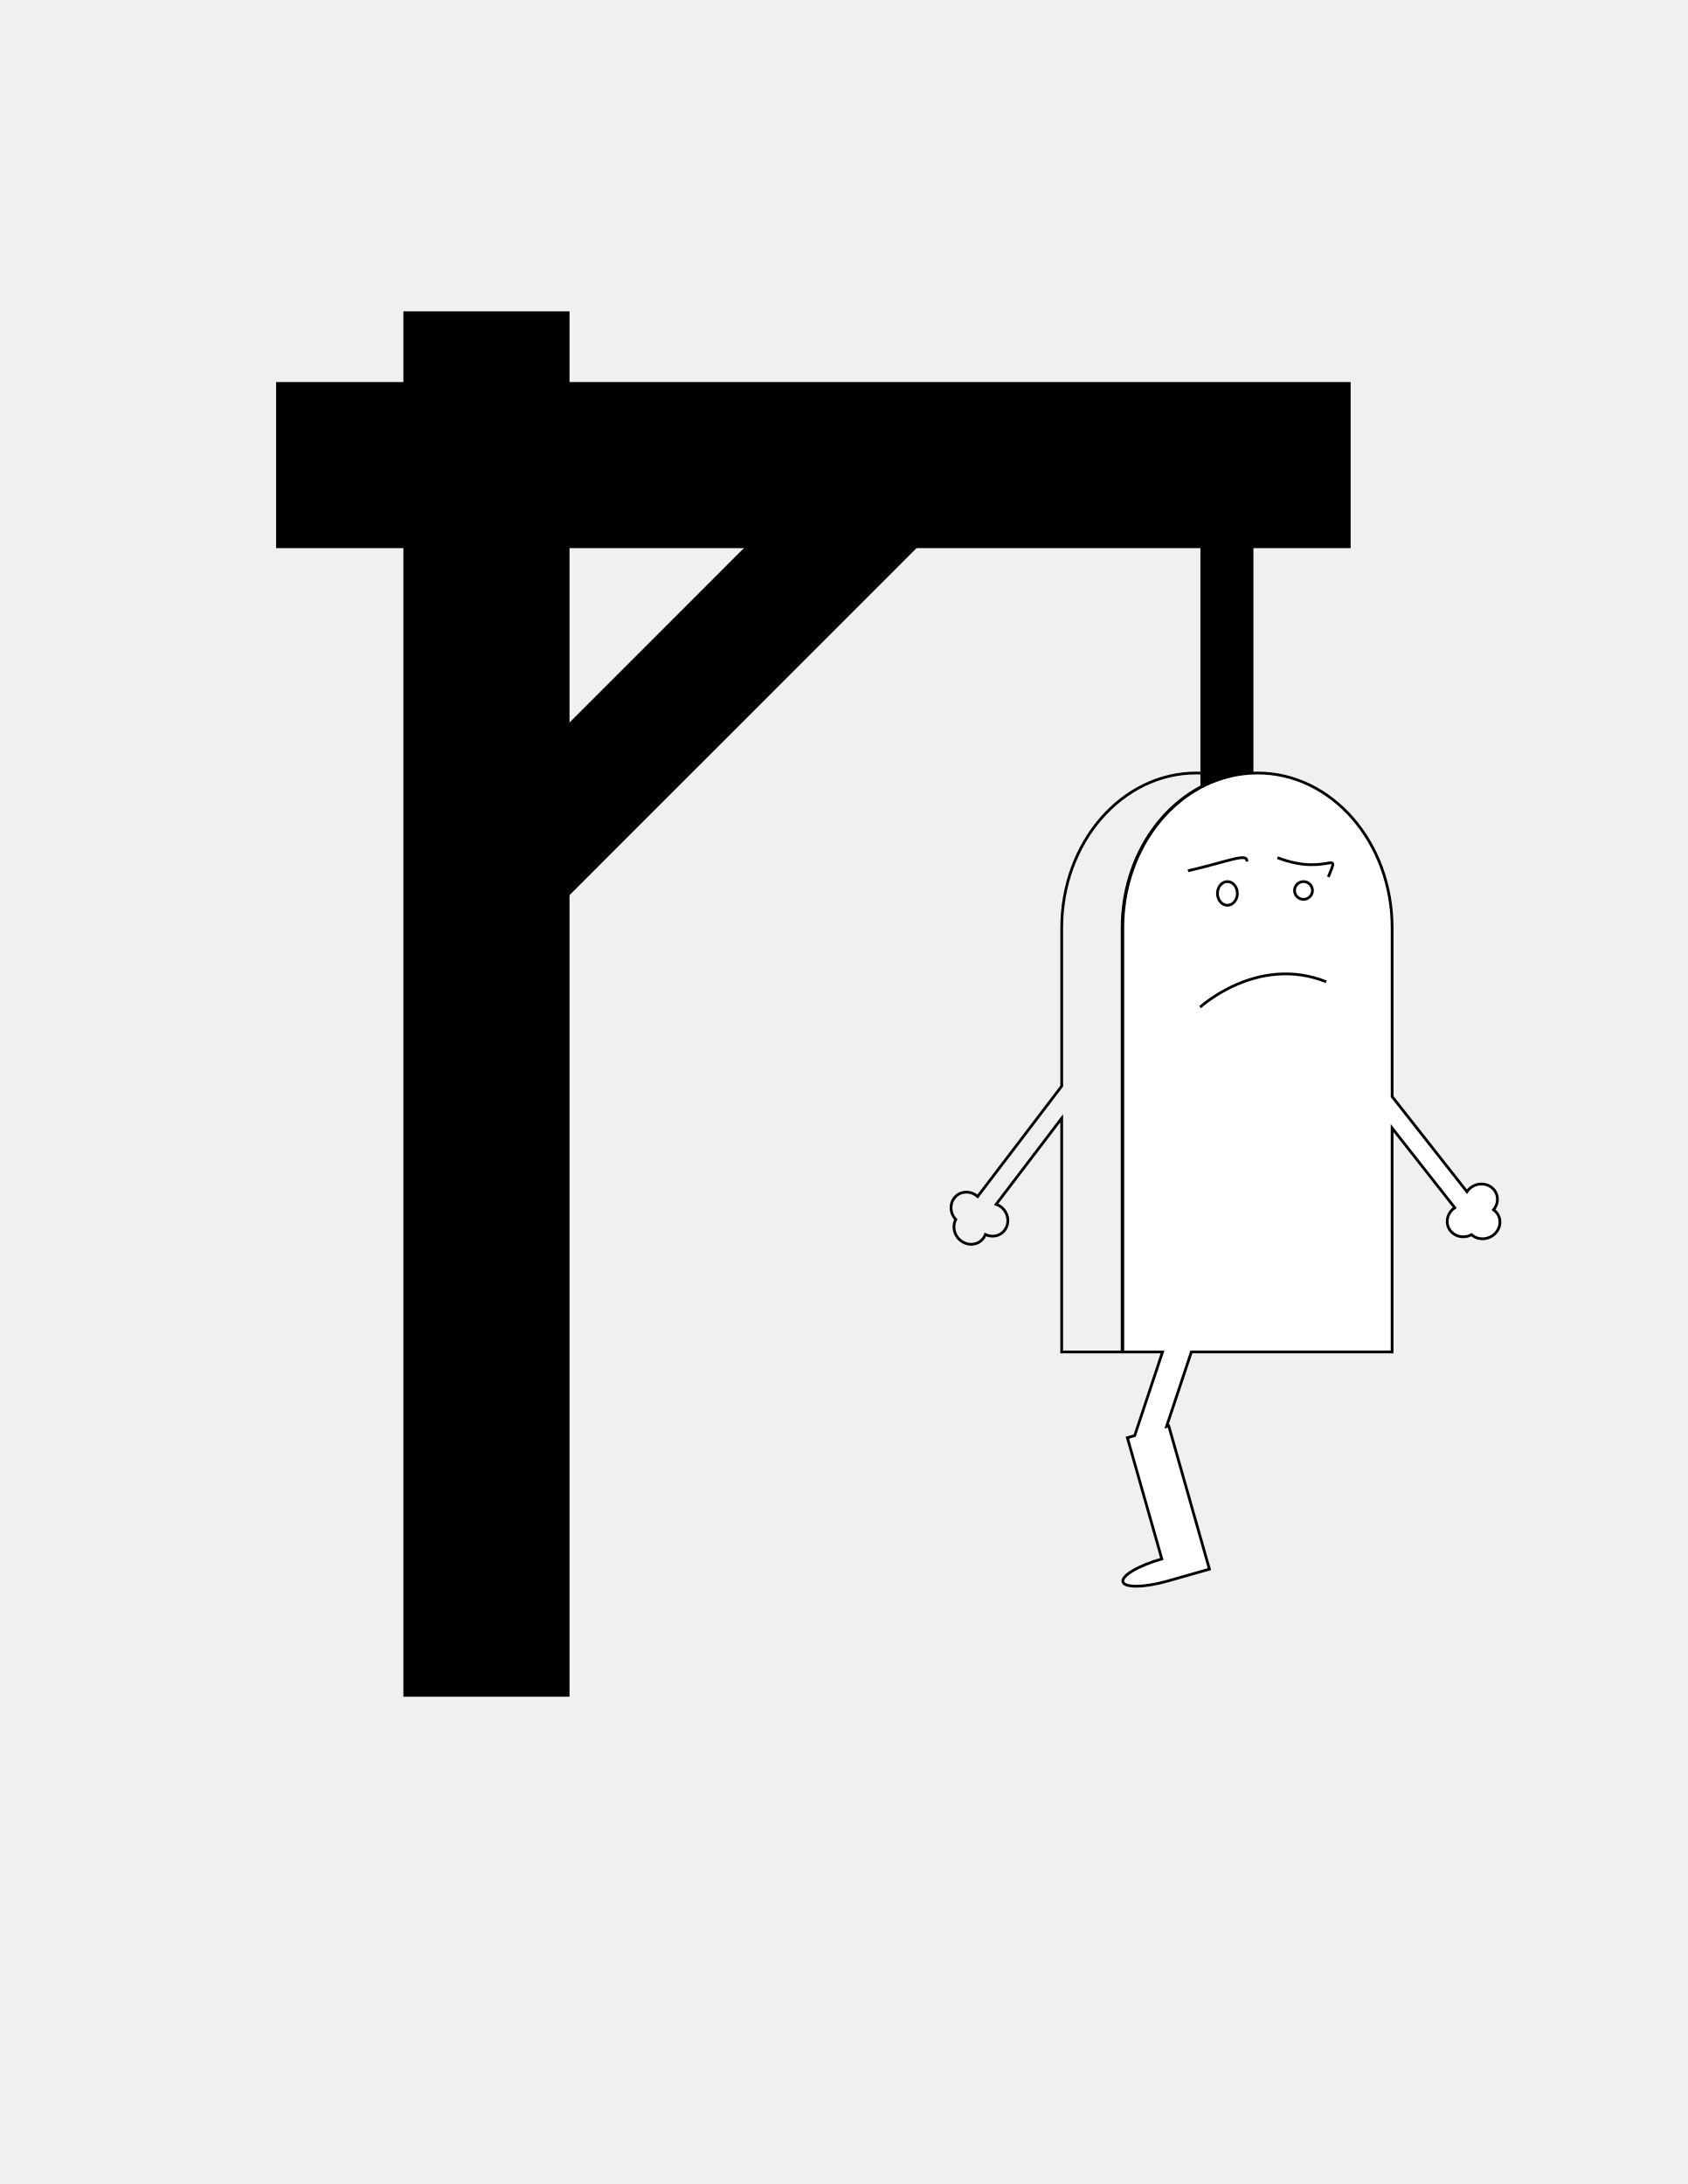
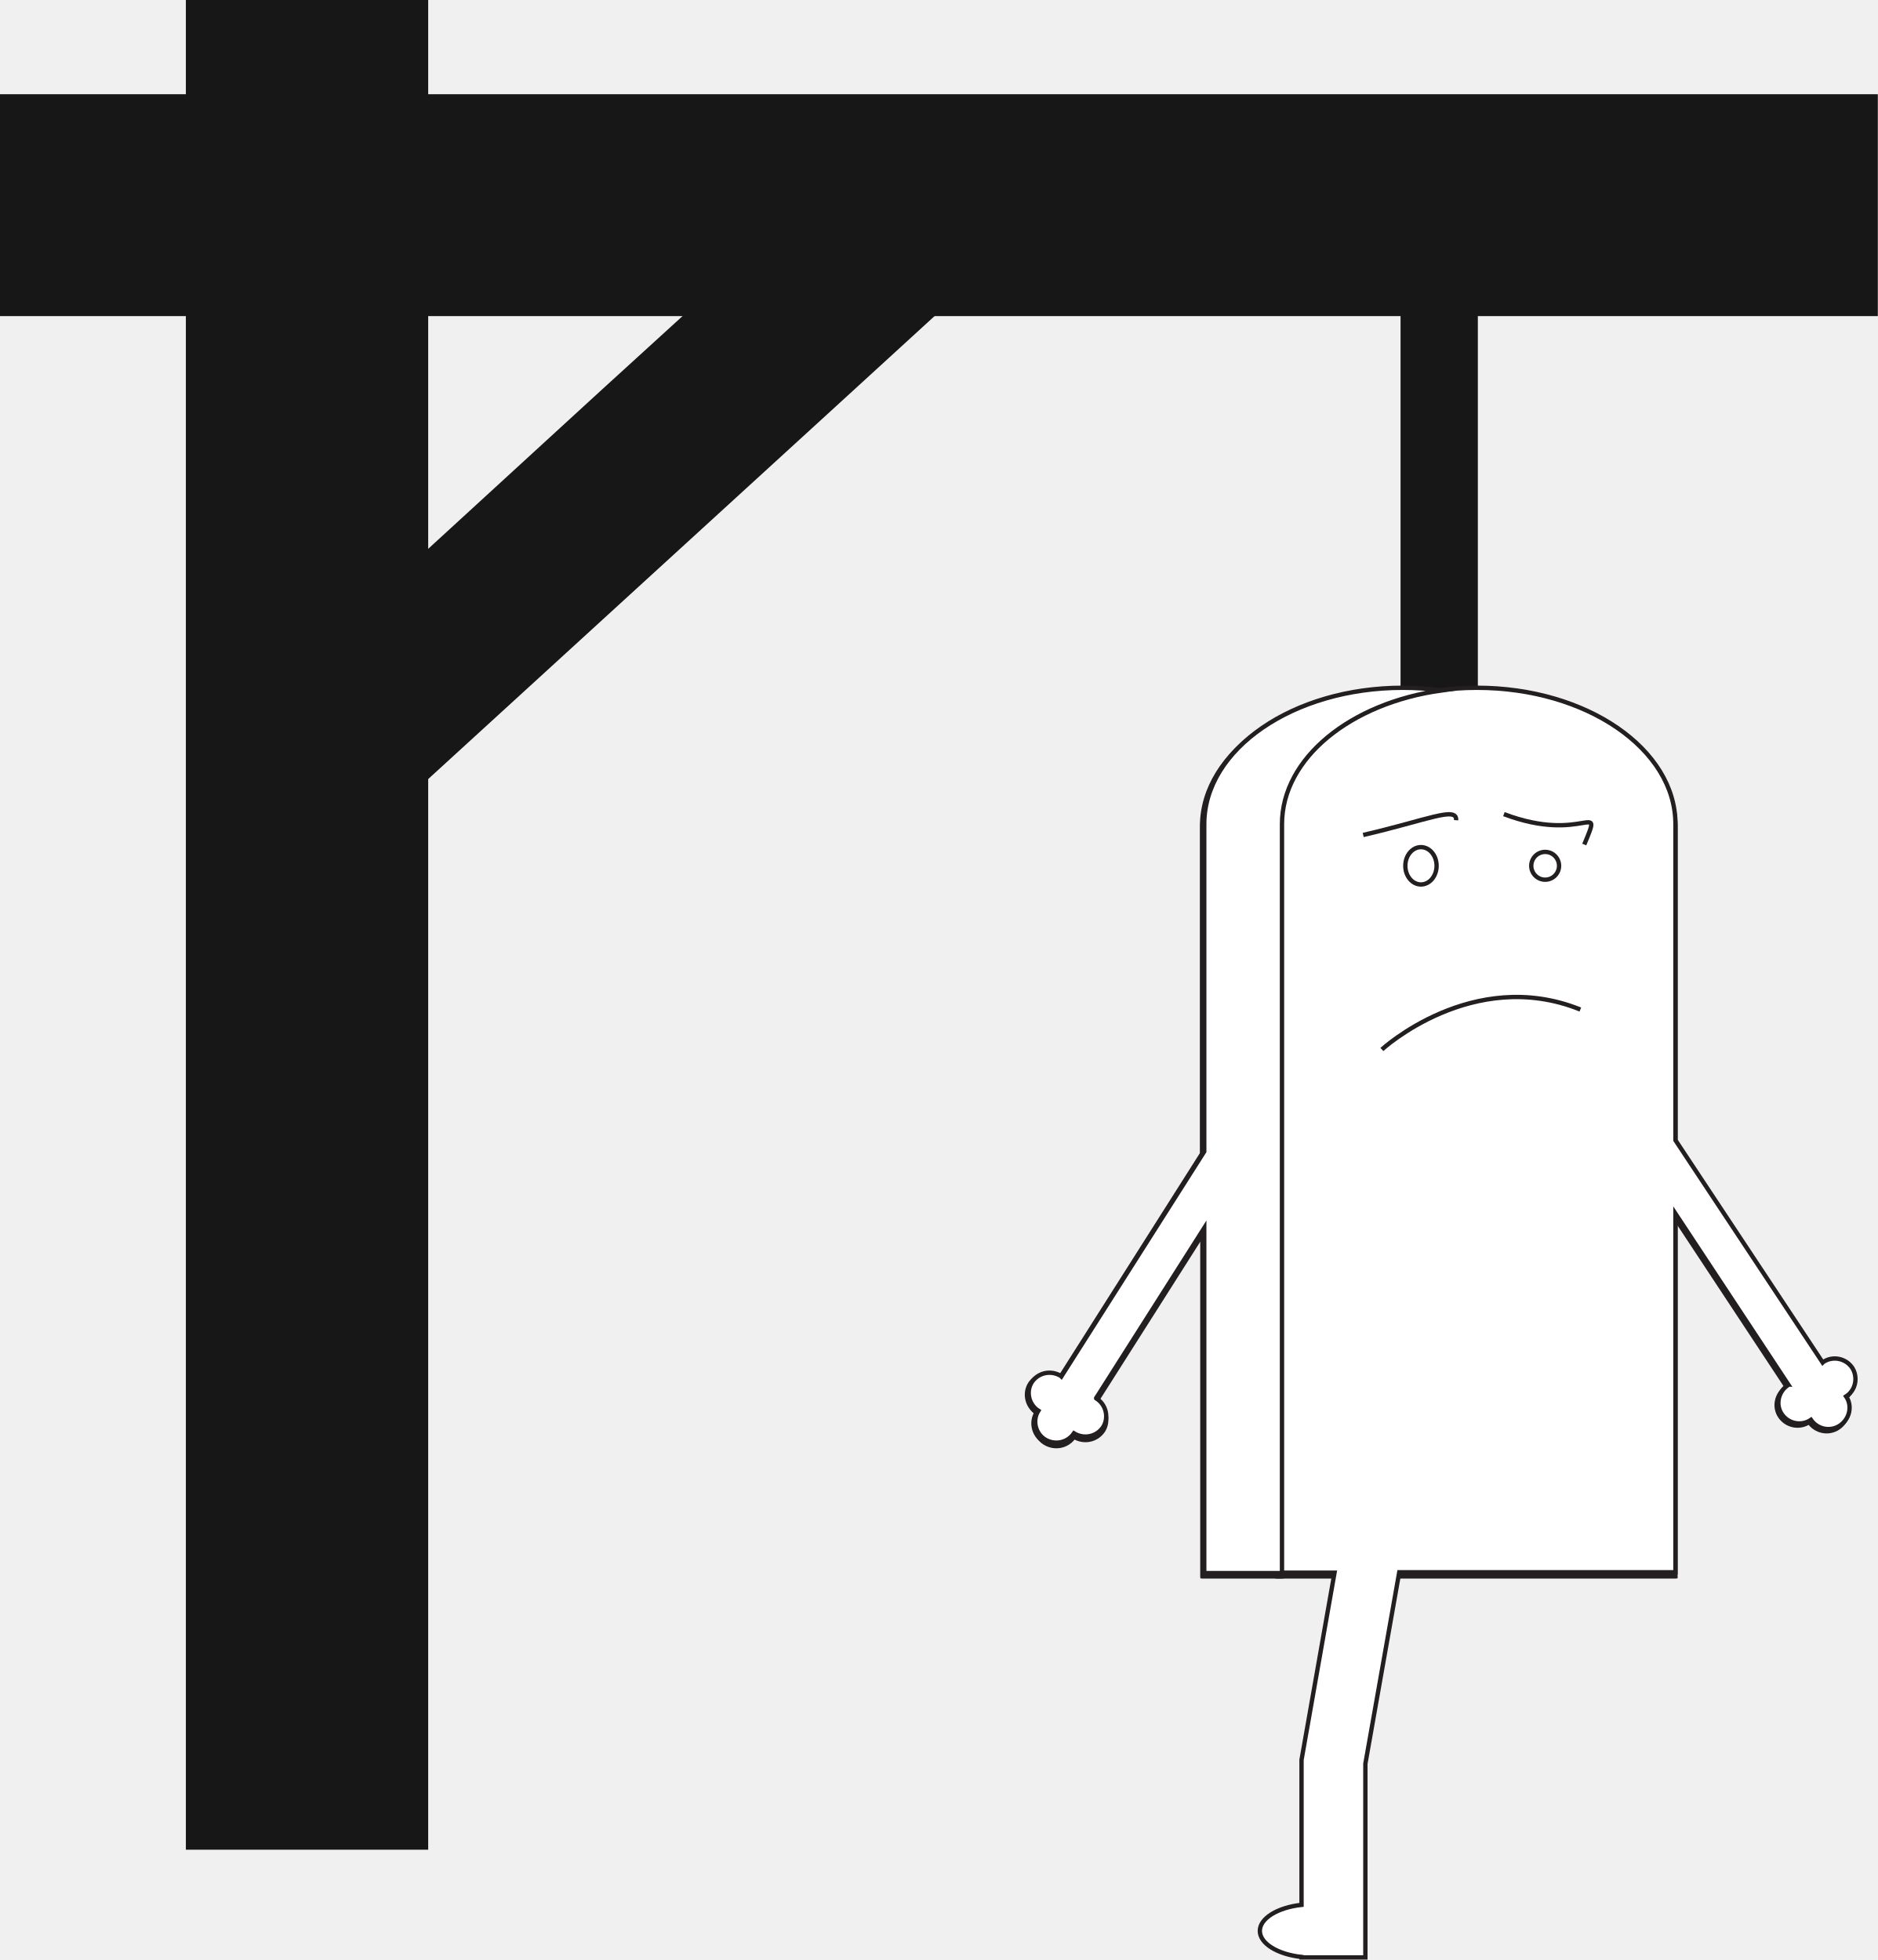
- <svg xmlns="http://www.w3.org/2000/svg" version="1.1" id="Layer_1" x="0px" y="0px" viewBox="0 0 612 792" style="enable-background:new 0 0 612 792;" xml:space="preserve">
+ <svg xmlns="http://www.w3.org/2000/svg" version="1.1" id="Layer_2_00000142874777239171259760000014380221700348206261_" x="0px" y="0px" viewBox="0 0 432.4 451.4" style="enable-background:new 0 0 432.4 451.4;" xml:space="preserve">
  <style type="text/css">
- 	.st0{fill:#FFFFFF;stroke:#000000;stroke-miterlimit:10;}
- 	.st1{fill:none;stroke:#000000;stroke-miterlimit:10;}
+ 	.st0{fill:#171717;}
+ 	.st1{fill:#FFFFFF;stroke:#231F20;stroke-miterlimit:10;}
+ 	.st2{fill:none;stroke:#231F20;stroke-miterlimit:10;}
</style>
-   <path d="M454.48,198.77v121.75c0,5.31-4.31,9.61-9.61,9.61s-9.61-4.31-9.61-9.61V198.77c0-3.68,2.06-6.88,5.11-8.48  c1.35-0.72,2.87-1.13,4.5-1.13C450.18,189.16,454.48,193.47,454.48,198.77z" />
-   <path class="st0" d="M543.4,440.94c-0.41-0.93-1.07-1.67-1.85-2.23c1.39-1.67,1.85-3.96,0.95-5.99c-1.29-2.91-4.84-4.17-7.92-2.8  c-1.14,0.5-2.03,1.3-2.67,2.24l-27.13-34.49V336.5c0-31.02-21.86-56.18-48.83-56.18c-3.77,0-7.44,0.49-10.96,1.42  c-21.69,5.72-37.87,28.07-37.87,54.76v153.77h14.41l-10.1,30.35l-2.65,0.75l12.49,43.97c-0.04,0.01-0.08,0.02-0.12,0.03  c-8.35,2.37-14.61,6.08-13.99,8.28c0.63,2.2,7.9,2.07,16.25-0.31c0.04-0.01,0.08-0.02,0.12-0.04l0,0l15-4.26l-14.75-51.94  l-0.81,0.23l9.01-27.07h72.79v-81.18l22.71,28.87c-2.39,1.6-3.41,4.62-2.27,7.2c1.29,2.91,4.84,4.17,7.92,2.8  c0.15-0.07,0.27-0.16,0.41-0.23c1.69,1.53,4.27,1.99,6.59,0.96C543.24,447.32,544.69,443.85,543.4,440.94z" />
-   <polygon points="341.32,189.78 312.03,219.08 197.51,333.61 197.51,271.01 249.43,219.08 278.72,189.78 " />
+   <path class="st0" d="M340.3,72.8V176c0,4.5-4,8.1-8.9,8.1s-8.9-3.6-8.9-8.1V72.8c0-3.1,1.9-5.8,4.7-7.2c1.2-0.6,2.7-1,4.2-1  C336.4,64.7,340.3,68.3,340.3,72.8L340.3,72.8z" />
+   <polygon class="st0" points="223.5,65.2 196.4,90 90.2,187.1 90.2,134.1 138.3,90 165.5,65.2 " />
+   <polygon class="st0" points="86,21.7 82.2,21.7 0,21.7 0,72.8 82.2,72.8 86,72.8 170.1,72.8 237.8,72.8 376.9,72.8 432.4,72.8   432.4,21.7 " />
+   <polygon class="st0" points="98.6,179.5 98.6,426 42.8,426 42.8,72.8 42.8,21.7 42.8,0 98.6,0 98.6,21.7 98.6,72.8 98.6,133.1 " />
  <g>
-     <polygon points="177.64,138.54 174.23,138.54 100.12,138.54 100.12,198.77 174.23,198.77 177.64,198.77 253.39,198.77    314.4,198.77 439.76,198.77 489.73,198.77 489.73,138.54  " />
-     <polygon points="206.5,324.63 206.5,615.29 146.26,615.29 146.26,198.77 146.26,138.54 146.26,112.91 206.5,112.91 206.5,138.54    206.5,198.77 206.5,269.85  " />
+     <g>
+       <path class="st1" d="M339.8,159.1c-25.2,0-45.7,14.1-45.7,31.4V363h91.4V190.5C385.5,173.2,365.1,159.1,339.8,159.1L339.8,159.1    L339.8,159.1z" />
+       <path class="st1" d="M331.6,159.7c-2.9-0.4-5.9-0.6-9-0.6c-25.2,0-45.7,14.1-45.7,31.4V363h17.9V190.5    C294.9,175.3,310.7,162.6,331.6,159.7L331.6,159.7L331.6,159.7z" />
+     </g>
+     <path class="st1" d="M313.6,193c14.7-3.4,21.6-6.7,21.4-3.4" />
+     <path class="st1" d="M346,188.3c18.5,7,23-3.8,18.5,7" />
+     <ellipse class="st1" cx="355.5" cy="200.1" rx="3.2" ry="3.2" />
+     <path class="st1" d="M318,242.5c0,0,20.9-19.2,45.7-9.2" />
+     <ellipse class="st1" cx="327" cy="200.1" rx="3.6" ry="4.3" />
  </g>
-   <path class="st1" d="M433.8,280.32c-26.97,0-48.83,25.15-48.83,56.18v57.37l-30.48,40.02c-2.15-1.91-5.33-2.15-7.54-0.39  c-2.5,1.98-2.82,5.73-0.72,8.37c0.1,0.13,0.22,0.22,0.33,0.34c-1.06,2.02-0.86,4.63,0.72,6.62c2.1,2.64,5.82,3.18,8.32,1.2  c0.8-0.63,1.34-1.45,1.69-2.35c1.97,0.93,4.3,0.8,6.04-0.58c2.5-1.98,2.82-5.73,0.72-8.37c-0.77-0.97-1.77-1.64-2.84-2.02  l23.75-31.19v84.75h21.92V336.5c0-26.68,16.16-49.01,37.84-54.75C441.21,280.83,437.55,280.32,433.8,280.32z" />
-   <path class="st0" d="M430.75,315.78c14.7-3.36,21.63-6.72,21.37-3.36" />
-   <path class="st0" d="M463.17,311.03c18.47,6.99,23-3.83,18.47,6.99" />
-   <ellipse class="st0" cx="445.05" cy="323.99" rx="3.61" ry="4.29" />
-   <ellipse class="st0" cx="472.64" cy="322.92" rx="3.25" ry="3.22" />
-   <path class="st0" d="M435.14,365.24c0,0,20.86-19.16,45.74-9.21" />
+   <g>
+     <g>
+       <path class="st1" d="M339.9,159.1c-25.2,0-45.7,14.1-45.7,31.4V363h91.4V190.5C385.6,173.2,365.2,159.1,339.9,159.1L339.9,159.1    L339.9,159.1z" />
+       <path class="st1" d="M331.7,159.7c-2.9-0.4-5.9-0.6-9-0.6c-25.2,0-45.7,14.1-45.7,31.4V363H295V190.5    C295,175.3,310.8,162.6,331.7,159.7L331.7,159.7L331.7,159.7z" />
+     </g>
+     <path class="st1" d="M313.6,193c14.7-3.4,21.6-6.7,21.4-3.4" />
+     <path class="st1" d="M346.1,188.3c18.5,7,23-3.8,18.5,7" />
+     <ellipse class="st1" cx="355.5" cy="200.1" rx="3.2" ry="3.2" />
+     <path class="st1" d="M318,242.5c0,0,20.9-19.2,45.7-9.2" />
+     <ellipse class="st1" cx="327" cy="200.1" rx="3.6" ry="4.3" />
+   </g>
+   <path class="st2" d="M340.1,159.1c-25.2,0-45.7,14.1-45.7,31.4V363h91.4V190.5C385.8,173.2,365.3,159.1,340.1,159.1L340.1,159.1  L340.1,159.1z" />
+   <path class="st1" d="M313.8,193c14.7-3.4,21.6-6.7,21.4-3.4" />
+   <path class="st1" d="M346.3,188.3c18.5,7,23-3.8,18.5,7" />
+   <ellipse class="st1" cx="355.7" cy="200.1" rx="3.2" ry="3.2" />
+   <path class="st1" d="M318.2,242.5c0,0,20.9-19.2,45.7-9.2" />
+   <ellipse class="st1" cx="327.2" cy="200.1" rx="3.6" ry="4.3" />
+   <path class="st1" d="M322.9,159.1c-25.2,0-45.7,14.1-45.7,31.4V266l-32.8,51.8c0,0-0.1-0.1-0.1-0.1c-2.3-1.4-5.2-0.8-6.7,1.4  c-1.4,2.2-0.7,5.2,1.5,6.6c-1.4,2.2-0.7,5.2,1.5,6.6c2.3,1.4,5.2,0.8,6.7-1.4c2.3,1.4,5.2,0.8,6.7-1.4c1.4-2.2,0.7-5.2-1.5-6.6  c-0.1,0-0.1,0-0.1-0.1l24.9-39.2V363h17.9V190.5c0-15.2,15.8-27.9,36.8-30.8C329,159.4,326,159.1,322.9,159.1L322.9,159.1  L322.9,159.1z" />
+   <path class="st1" d="M426,315.5c-1.5-2.2-4.5-2.8-6.7-1.3c0,0-0.1,0.1-0.1,0.1L385.3,263v-72.8c0-17.3-20.5-31.4-45.7-31.4  S294,172.9,294,190.2v172.4h91.4v-82.6l26,39.4c0,0-0.1,0-0.1,0.1c-2.2,1.5-2.9,4.5-1.4,6.7c1.5,2.2,4.5,2.8,6.7,1.3  c1.5,2.2,4.5,2.8,6.7,1.3s2.9-4.5,1.4-6.7C426.8,320.7,427.5,317.7,426,315.5L426,315.5L426,315.5z" />
+   <path class="st1" d="M313.4,192.8c14.7-3.4,21.6-6.7,21.4-3.4" />
+   <path class="st1" d="M345.8,188c18.5,7,23-3.8,18.5,7" />
+   <ellipse class="st1" cx="355.3" cy="199.9" rx="3.2" ry="3.2" />
+   <path class="st1" d="M317.8,242.2c0,0,20.9-19.2,45.7-9.2" />
+   <ellipse class="st1" cx="326.8" cy="199.9" rx="3.6" ry="4.3" />
+   <path class="st1" d="M322.5,158.9c-25.2,0-45.7,14.1-45.7,31.4v75.4L244,317.4c0,0-0.1-0.1-0.1-0.1c-2.3-1.4-5.2-0.8-6.7,1.4  c-1.4,2.2-0.7,5.2,1.5,6.6c-1.4,2.2-0.7,5.2,1.5,6.6c2.3,1.4,5.2,0.8,6.7-1.4c2.3,1.4,5.2,0.8,6.7-1.4c1.4-2.2,0.7-5.2-1.5-6.6  c-0.1,0-0.1,0-0.1-0.1l24.9-39.2v79.5h17.9V190.3c0-15.2,15.8-27.9,36.8-30.8C328.5,159.1,325.5,158.9,322.5,158.9L322.5,158.9  L322.5,158.9z" />
+   <path class="st1" d="M426.5,315c-1.5-2.2-4.5-2.8-6.7-1.3c0,0-0.1,0.1-0.1,0.1l-33.9-51.2v-72.8c0-17.3-20.5-31.4-45.7-31.4  s-45.7,14.1-45.7,31.4v172.4h12.9l-7.6,43.1h0v33.4c-5.5,0.6-9.6,3.1-9.6,6s4.1,5.4,9.6,6v0.1h14.7v-44.6l7.8-44.1h63.6v-82.6  l26,39.4c0,0-0.1,0-0.1,0.1c-2.2,1.5-2.9,4.5-1.4,6.7c1.5,2.2,4.5,2.8,6.7,1.3c1.5,2.2,4.5,2.8,6.7,1.3s2.9-4.5,1.4-6.7  C427.3,320.2,427.9,317.2,426.5,315L426.5,315L426.5,315z" />
+   <path class="st1" d="M313.9,192.3c14.7-3.4,21.6-6.7,21.4-3.4" />
+   <path class="st1" d="M346.3,187.5c18.5,7,23-3.8,18.5,7" />
+   <ellipse class="st1" cx="355.8" cy="199.4" rx="3.2" ry="3.2" />
+   <path class="st1" d="M318.2,241.7c0,0,20.9-19.2,45.7-9.2" />
+   <ellipse class="st1" cx="327.2" cy="199.4" rx="3.6" ry="4.3" />
+   <path class="st1" d="M323,158.4c-25.2,0-45.7,14.1-45.7,31.4v75.4L244.4,317c0,0-0.1-0.1-0.1-0.1c-2.3-1.4-5.2-0.8-6.7,1.4  c-1.4,2.2-0.7,5.2,1.5,6.6c-1.4,2.2-0.7,5.2,1.5,6.6c2.3,1.4,5.2,0.8,6.7-1.4c2.3,1.4,5.2,0.8,6.7-1.4c1.4-2.2,0.7-5.2-1.5-6.6  c-0.1,0-0.1,0-0.1-0.1l24.9-39.2v79.5h17.9V189.8c0-15.2,15.8-27.9,36.8-30.8C329,158.6,326,158.4,323,158.4L323,158.4L323,158.4z" />
</svg>
